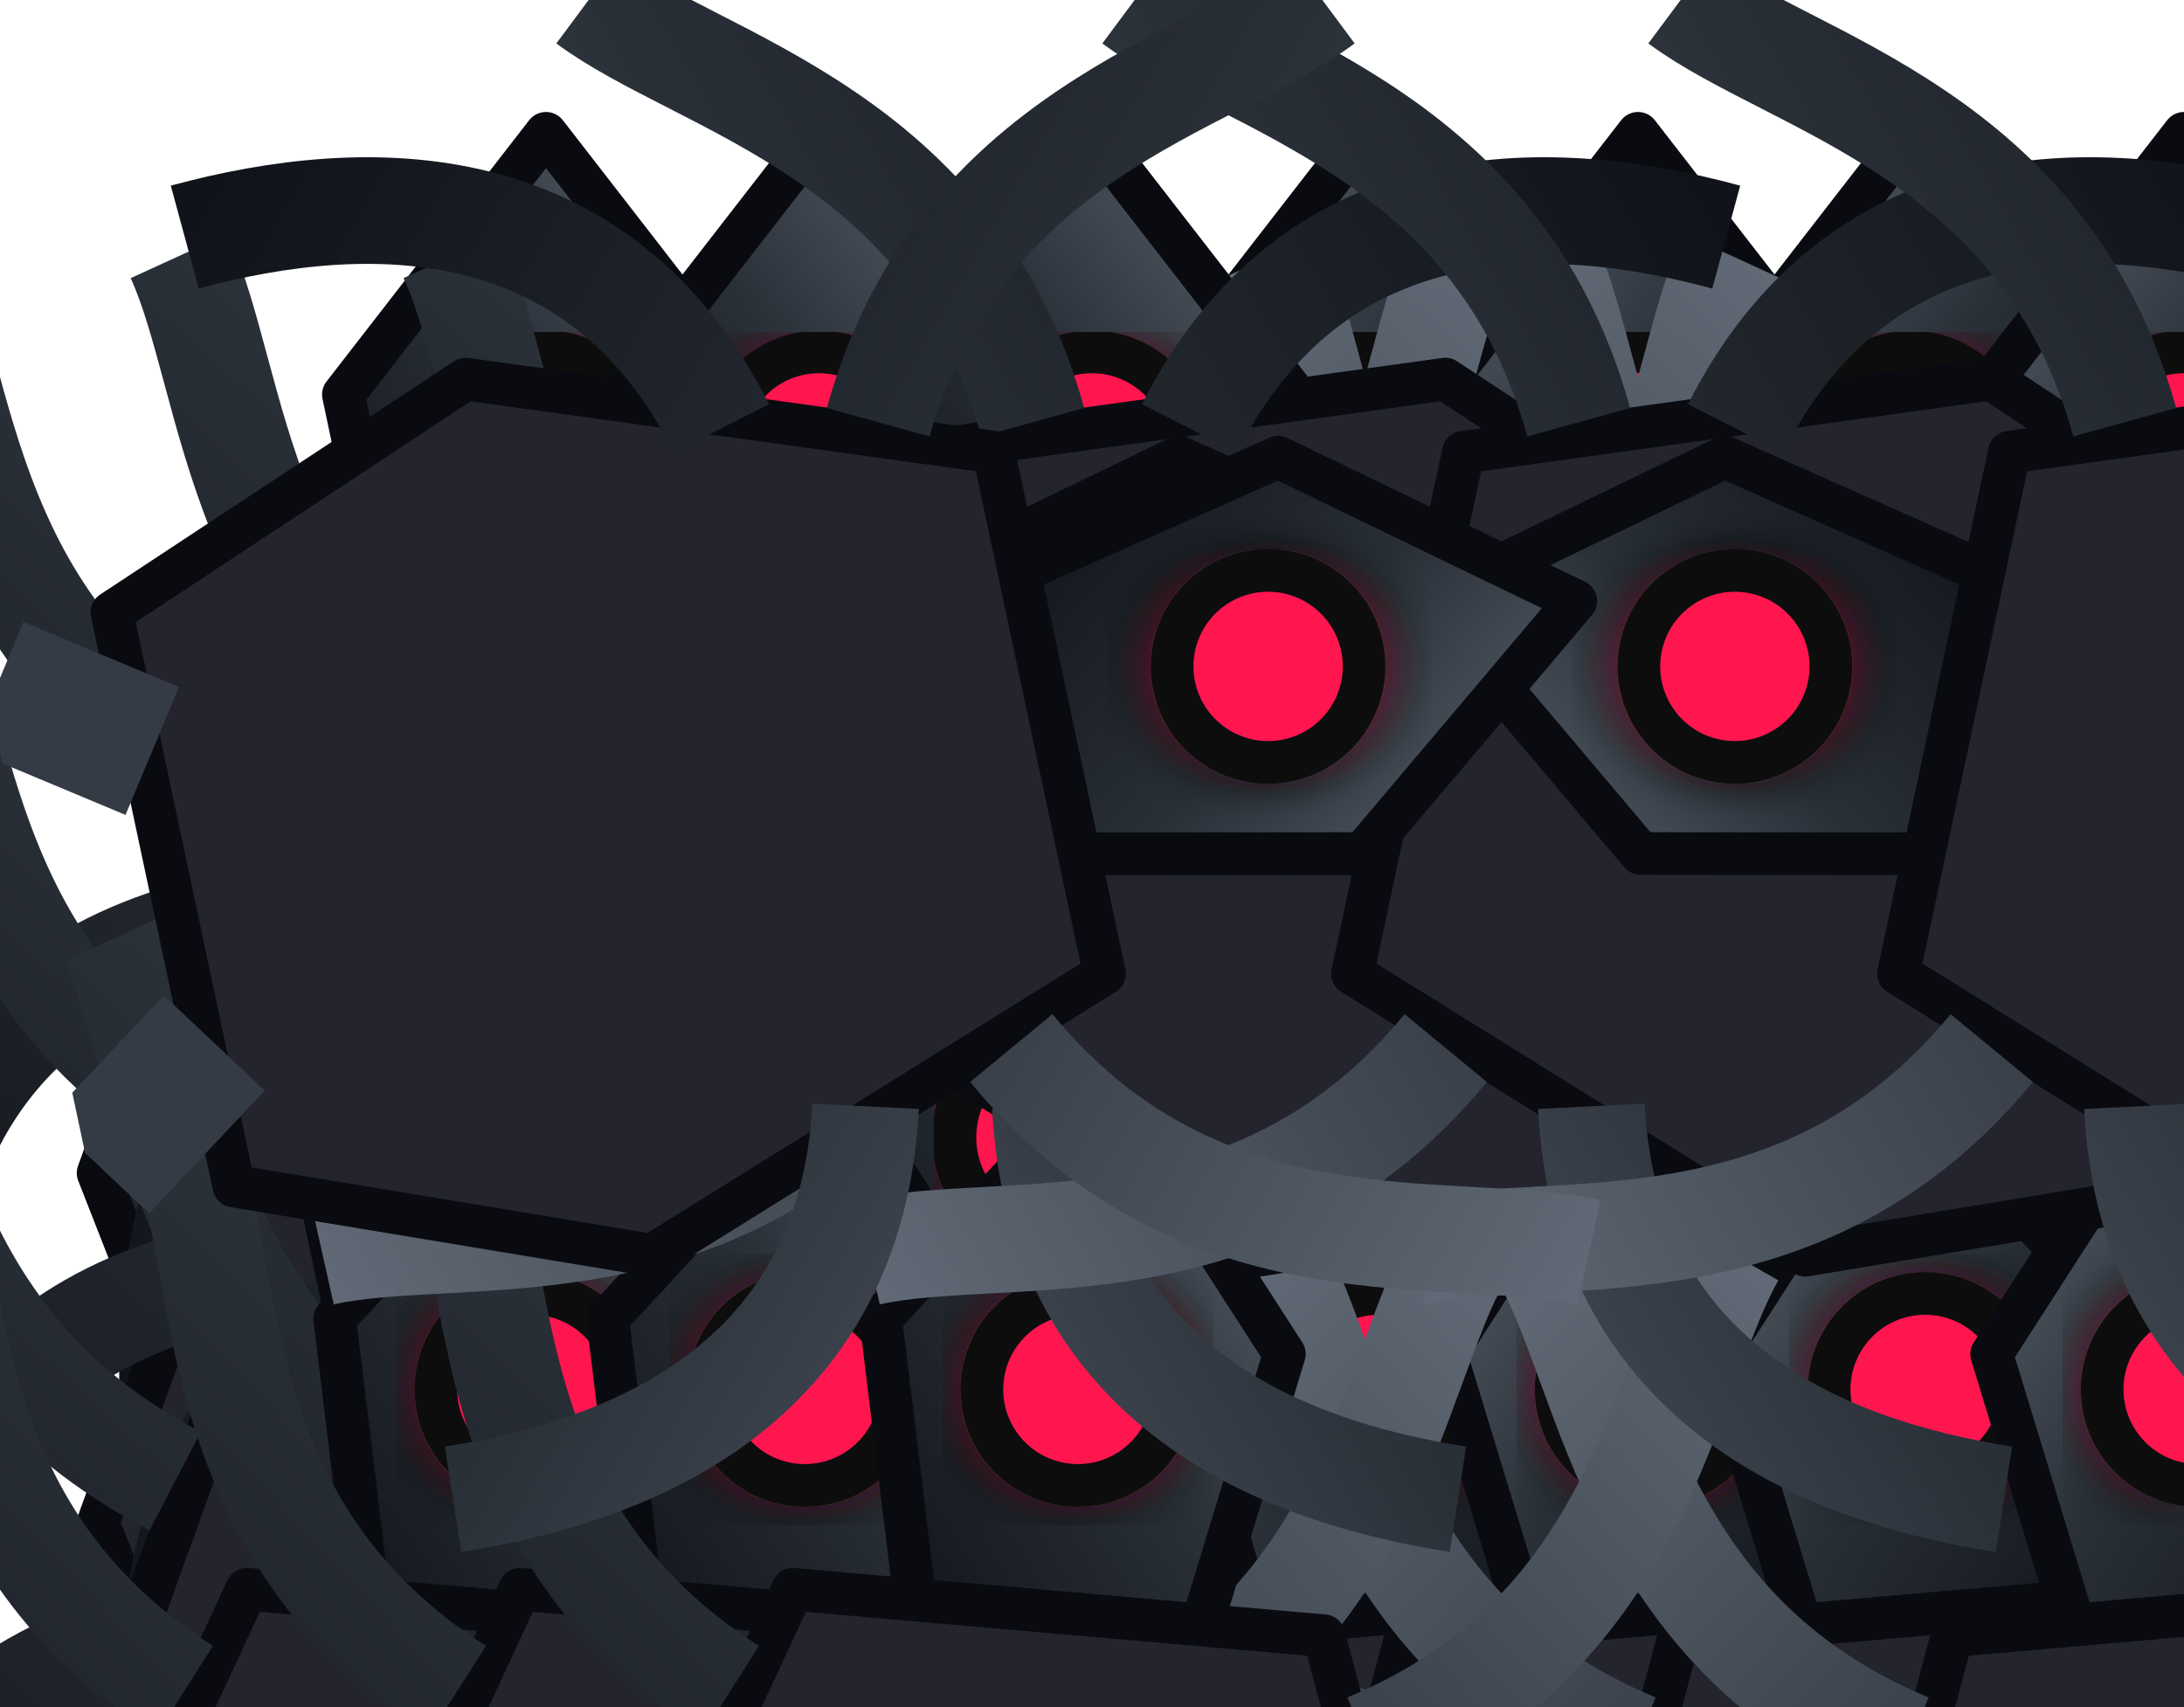
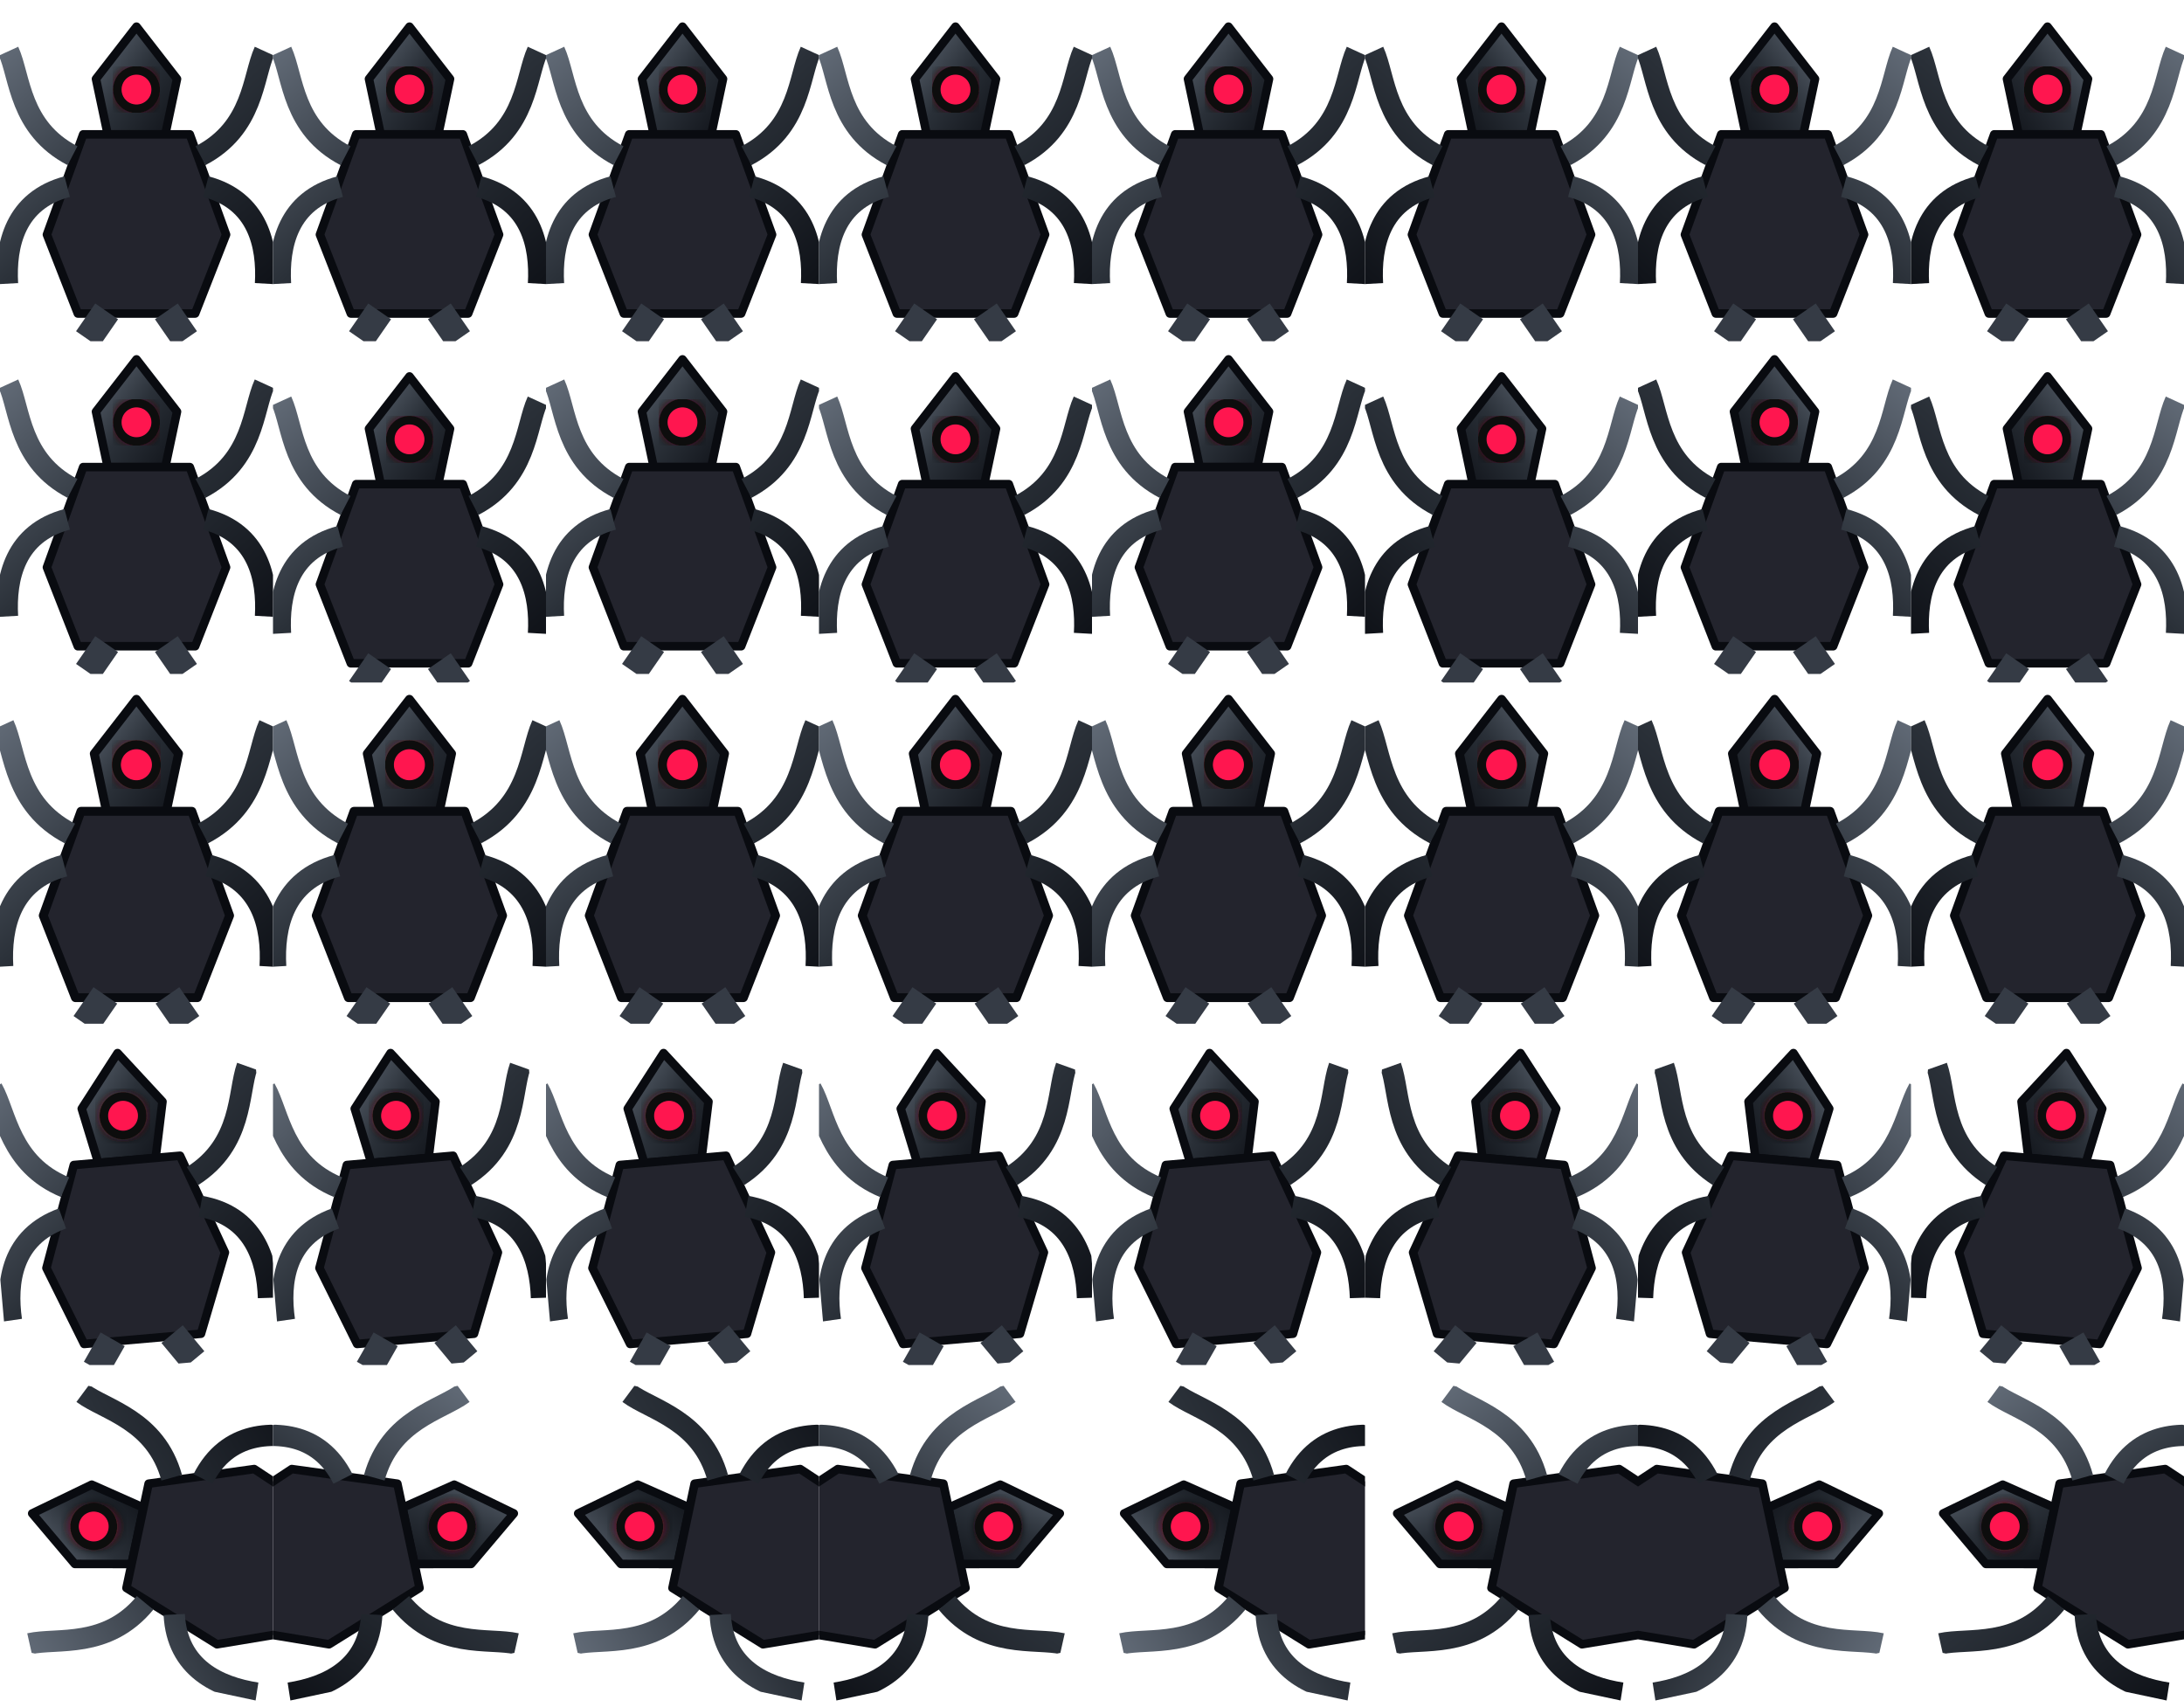
- <svg xmlns="http://www.w3.org/2000/svg" width="2048" height="1600" viewBox="0 0 2048 1600">
+ <svg xmlns="http://www.w3.org/2000/svg" xmlns:xlink="http://www.w3.org/1999/xlink" width="2048" height="1600" viewBox="0 0 2048 1600">
  <defs>
+     <clipPath id="frameclip">
+       <rect width="256" height="320" />
+     </clipPath>
    <linearGradient id="metal" x1="0" y1="0" x2="1" y2="1">
      <stop stop-color="#606975" />
      <stop offset=".5" stop-color="#2a3038" />
      <stop offset="1" stop-color="#101319" />
    </linearGradient>
    <filter id="glow">
      <feGaussianBlur stdDeviation="5" result="b" />
      <feMerge>
        <feMergeNode in="b" />
        <feMergeNode in="SourceGraphic" />
      </feMerge>
    </filter>
  </defs>
  <symbol id="s" viewBox="0 0 256 320">
    <g stroke="#090b10" stroke-width="8" stroke-linejoin="round">
      <path d="M128 25L166 74L155 126L101 126L90 74Z" fill="url(#metal)" />
      <circle cx="128" cy="84" r="18" fill="#ff174f" filter="url(#glow)" />
      <path d="M78 126L178 126L212 220L183 294L73 294L44 220Z" fill="#23242d" />
      <path d="M68 146C18 120 19 72 8 48M188 146C238 120 237 72 248 48M63 175C14 188 5 230 7 266M193 175C242 188 251 230 249 266" fill="none" stroke="url(#metal)" stroke-width="20" />
      <path d="M100 292L82 318M156 292L174 318" stroke="#353b45" stroke-width="26" />
    </g>
  </symbol>
-   <g transform="translate(0 0)">
-     <use href="#s" />
-   </g>
-   <g transform="translate(256 0)">
-     <use href="#s" />
-   </g>
-   <g transform="translate(512 0)">
-     <use href="#s" />
-   </g>
-   <g transform="translate(768 0)">
-     <use href="#s" />
-   </g>
-   <g transform="translate(1024 0)">
-     <use href="#s" />
-   </g>
-   <g transform="translate(1280 0) scale(-1 1) translate(-256 0)">
-     <use href="#s" />
-   </g>
-   <g transform="translate(1536 0) scale(-1 1) translate(-256 0)">
-     <use href="#s" />
-   </g>
-   <g transform="translate(1792 0) scale(-1 1) translate(-256 0)">
-     <use href="#s" />
-   </g>
-   <g transform="translate(0 312)">
-     <use href="#s" />
-   </g>
-   <g transform="translate(256 328)">
-     <use href="#s" />
-   </g>
-   <g transform="translate(512 312)">
-     <use href="#s" />
-   </g>
-   <g transform="translate(768 328)">
-     <use href="#s" />
-   </g>
-   <g transform="translate(1024 312)">
-     <use href="#s" />
-   </g>
-   <g transform="translate(1280 328) scale(-1 1) translate(-256 0)">
-     <use href="#s" />
-   </g>
-   <g transform="translate(1536 312) scale(-1 1) translate(-256 0)">
-     <use href="#s" />
-   </g>
-   <g transform="translate(1792 328) scale(-1 1) translate(-256 0)">
-     <use href="#s" />
-   </g>
-   <g transform="translate(0 640) translate(0 -4) scale(1.04) translate(-5 -6)">
-     <use href="#s" />
-   </g>
-   <g transform="translate(256 640) translate(0 -4) scale(1.04) translate(-5 -6)">
-     <use href="#s" />
-   </g>
-   <g transform="translate(512 640) translate(0 -4) scale(1.04) translate(-5 -6)">
-     <use href="#s" />
-   </g>
-   <g transform="translate(768 640) translate(0 -4) scale(1.04) translate(-5 -6)">
-     <use href="#s" />
-   </g>
-   <g transform="translate(1024 640) translate(0 -4) scale(1.04) translate(-5 -6)">
-     <use href="#s" />
-   </g>
-   <g transform="translate(1280 640) scale(-1 1) translate(-256 0) translate(0 -4) scale(1.04) translate(-5 -6)">
-     <use href="#s" />
-   </g>
-   <g transform="translate(1536 640) scale(-1 1) translate(-256 0) translate(0 -4) scale(1.04) translate(-5 -6)">
-     <use href="#s" />
-   </g>
-   <g transform="translate(1792 640) scale(-1 1) translate(-256 0) translate(0 -4) scale(1.04) translate(-5 -6)">
-     <use href="#s" />
-   </g>
-   <g transform="translate(0 960) translate(-6 2) rotate(-5 128 160)">
-     <use href="#s" />
-   </g>
-   <g transform="translate(256 960) translate(-6 2) rotate(-5 128 160)">
-     <use href="#s" />
-   </g>
-   <g transform="translate(512 960) translate(-6 2) rotate(-5 128 160)">
-     <use href="#s" />
-   </g>
-   <g transform="translate(768 960) translate(-6 2) rotate(-5 128 160)">
-     <use href="#s" />
-   </g>
-   <g transform="translate(1024 960) translate(-6 2) rotate(-5 128 160)">
-     <use href="#s" />
-   </g>
-   <g transform="translate(1280 960) scale(-1 1) translate(-256 0) translate(-6 2) rotate(-5 128 160)">
-     <use href="#s" />
-   </g>
-   <g transform="translate(1536 960) scale(-1 1) translate(-256 0) translate(-6 2) rotate(-5 128 160)">
-     <use href="#s" />
-   </g>
-   <g transform="translate(1792 960) scale(-1 1) translate(-256 0) translate(-6 2) rotate(-5 128 160)">
-     <use href="#s" />
-   </g>
-   <g transform="translate(0 1280) rotate(-78 128 160) translate(0 35)">
-     <use href="#s" />
-   </g>
-   <g transform="translate(256 1280) rotate(78 128 160) translate(0 35)">
-     <use href="#s" />
-   </g>
-   <g transform="translate(512 1280) rotate(-78 128 160) translate(0 35)">
-     <use href="#s" />
-   </g>
-   <g transform="translate(768 1280) rotate(78 128 160) translate(0 35)">
-     <use href="#s" />
-   </g>
-   <g transform="translate(1024 1280) rotate(-78 128 160) translate(0 35)">
-     <use href="#s" />
-   </g>
-   <g transform="translate(1280 1280) scale(-1 1) translate(-256 0) rotate(78 128 160) translate(0 35)">
-     <use href="#s" />
-   </g>
-   <g transform="translate(1536 1280) scale(-1 1) translate(-256 0) rotate(-78 128 160) translate(0 35)">
-     <use href="#s" />
-   </g>
-   <g transform="translate(1792 1280) scale(-1 1) translate(-256 0) rotate(78 128 160) translate(0 35)">
-     <use href="#s" />
+   <g transform="translate(0 0)" clip-path="url(#frameclip)">
+     <g transform="translate(0 0)">
+       <use xlink:href="#s" width="256" height="320" />
+     </g>
+   </g>
+   <g transform="translate(256 0)" clip-path="url(#frameclip)">
+     <g transform="translate(0 0)">
+       <use xlink:href="#s" width="256" height="320" />
+     </g>
+   </g>
+   <g transform="translate(512 0)" clip-path="url(#frameclip)">
+     <g transform="translate(0 0)">
+       <use xlink:href="#s" width="256" height="320" />
+     </g>
+   </g>
+   <g transform="translate(768 0)" clip-path="url(#frameclip)">
+     <g transform="translate(0 0)">
+       <use xlink:href="#s" width="256" height="320" />
+     </g>
+   </g>
+   <g transform="translate(1024 0)" clip-path="url(#frameclip)">
+     <g transform="translate(0 0)">
+       <use xlink:href="#s" width="256" height="320" />
+     </g>
+   </g>
+   <g transform="translate(1280 0)" clip-path="url(#frameclip)">
+     <g transform="translate(0 0) scale(-1 1) translate(-256 0)">
+       <use xlink:href="#s" width="256" height="320" />
+     </g>
+   </g>
+   <g transform="translate(1536 0)" clip-path="url(#frameclip)">
+     <g transform="translate(0 0) scale(-1 1) translate(-256 0)">
+       <use xlink:href="#s" width="256" height="320" />
+     </g>
+   </g>
+   <g transform="translate(1792 0)" clip-path="url(#frameclip)">
+     <g transform="translate(0 0) scale(-1 1) translate(-256 0)">
+       <use xlink:href="#s" width="256" height="320" />
+     </g>
+   </g>
+   <g transform="translate(0 320)" clip-path="url(#frameclip)">
+     <g transform="translate(0 -8)">
+       <use xlink:href="#s" width="256" height="320" />
+     </g>
+   </g>
+   <g transform="translate(256 320)" clip-path="url(#frameclip)">
+     <g transform="translate(0 8)">
+       <use xlink:href="#s" width="256" height="320" />
+     </g>
+   </g>
+   <g transform="translate(512 320)" clip-path="url(#frameclip)">
+     <g transform="translate(0 -8)">
+       <use xlink:href="#s" width="256" height="320" />
+     </g>
+   </g>
+   <g transform="translate(768 320)" clip-path="url(#frameclip)">
+     <g transform="translate(0 8)">
+       <use xlink:href="#s" width="256" height="320" />
+     </g>
+   </g>
+   <g transform="translate(1024 320)" clip-path="url(#frameclip)">
+     <g transform="translate(0 -8)">
+       <use xlink:href="#s" width="256" height="320" />
+     </g>
+   </g>
+   <g transform="translate(1280 320)" clip-path="url(#frameclip)">
+     <g transform="translate(0 8) scale(-1 1) translate(-256 0)">
+       <use xlink:href="#s" width="256" height="320" />
+     </g>
+   </g>
+   <g transform="translate(1536 320)" clip-path="url(#frameclip)">
+     <g transform="translate(0 -8) scale(-1 1) translate(-256 0)">
+       <use xlink:href="#s" width="256" height="320" />
+     </g>
+   </g>
+   <g transform="translate(1792 320)" clip-path="url(#frameclip)">
+     <g transform="translate(0 8) scale(-1 1) translate(-256 0)">
+       <use xlink:href="#s" width="256" height="320" />
+     </g>
+   </g>
+   <g transform="translate(0 640)" clip-path="url(#frameclip)">
+     <g transform="translate(0 0) translate(0 -4) scale(1.04) translate(-5 -6)">
+       <use xlink:href="#s" width="256" height="320" />
+     </g>
+   </g>
+   <g transform="translate(256 640)" clip-path="url(#frameclip)">
+     <g transform="translate(0 0) translate(0 -4) scale(1.04) translate(-5 -6)">
+       <use xlink:href="#s" width="256" height="320" />
+     </g>
+   </g>
+   <g transform="translate(512 640)" clip-path="url(#frameclip)">
+     <g transform="translate(0 0) translate(0 -4) scale(1.04) translate(-5 -6)">
+       <use xlink:href="#s" width="256" height="320" />
+     </g>
+   </g>
+   <g transform="translate(768 640)" clip-path="url(#frameclip)">
+     <g transform="translate(0 0) translate(0 -4) scale(1.04) translate(-5 -6)">
+       <use xlink:href="#s" width="256" height="320" />
+     </g>
+   </g>
+   <g transform="translate(1024 640)" clip-path="url(#frameclip)">
+     <g transform="translate(0 0) translate(0 -4) scale(1.04) translate(-5 -6)">
+       <use xlink:href="#s" width="256" height="320" />
+     </g>
+   </g>
+   <g transform="translate(1280 640)" clip-path="url(#frameclip)">
+     <g transform="translate(0 0) scale(-1 1) translate(-256 0) translate(0 -4) scale(1.04) translate(-5 -6)">
+       <use xlink:href="#s" width="256" height="320" />
+     </g>
+   </g>
+   <g transform="translate(1536 640)" clip-path="url(#frameclip)">
+     <g transform="translate(0 0) scale(-1 1) translate(-256 0) translate(0 -4) scale(1.04) translate(-5 -6)">
+       <use xlink:href="#s" width="256" height="320" />
+     </g>
+   </g>
+   <g transform="translate(1792 640)" clip-path="url(#frameclip)">
+     <g transform="translate(0 0) scale(-1 1) translate(-256 0) translate(0 -4) scale(1.04) translate(-5 -6)">
+       <use xlink:href="#s" width="256" height="320" />
+     </g>
+   </g>
+   <g transform="translate(0 960)" clip-path="url(#frameclip)">
+     <g transform="translate(0 0) translate(-6 2) rotate(-5 128 160)">
+       <use xlink:href="#s" width="256" height="320" />
+     </g>
+   </g>
+   <g transform="translate(256 960)" clip-path="url(#frameclip)">
+     <g transform="translate(0 0) translate(-6 2) rotate(-5 128 160)">
+       <use xlink:href="#s" width="256" height="320" />
+     </g>
+   </g>
+   <g transform="translate(512 960)" clip-path="url(#frameclip)">
+     <g transform="translate(0 0) translate(-6 2) rotate(-5 128 160)">
+       <use xlink:href="#s" width="256" height="320" />
+     </g>
+   </g>
+   <g transform="translate(768 960)" clip-path="url(#frameclip)">
+     <g transform="translate(0 0) translate(-6 2) rotate(-5 128 160)">
+       <use xlink:href="#s" width="256" height="320" />
+     </g>
+   </g>
+   <g transform="translate(1024 960)" clip-path="url(#frameclip)">
+     <g transform="translate(0 0) translate(-6 2) rotate(-5 128 160)">
+       <use xlink:href="#s" width="256" height="320" />
+     </g>
+   </g>
+   <g transform="translate(1280 960)" clip-path="url(#frameclip)">
+     <g transform="translate(0 0) scale(-1 1) translate(-256 0) translate(-6 2) rotate(-5 128 160)">
+       <use xlink:href="#s" width="256" height="320" />
+     </g>
+   </g>
+   <g transform="translate(1536 960)" clip-path="url(#frameclip)">
+     <g transform="translate(0 0) scale(-1 1) translate(-256 0) translate(-6 2) rotate(-5 128 160)">
+       <use xlink:href="#s" width="256" height="320" />
+     </g>
+   </g>
+   <g transform="translate(1792 960)" clip-path="url(#frameclip)">
+     <g transform="translate(0 0) scale(-1 1) translate(-256 0) translate(-6 2) rotate(-5 128 160)">
+       <use xlink:href="#s" width="256" height="320" />
+     </g>
+   </g>
+   <g transform="translate(0 1280)" clip-path="url(#frameclip)">
+     <g transform="translate(0 0) rotate(-78 128 160) translate(0 35)">
+       <use xlink:href="#s" width="256" height="320" />
+     </g>
+   </g>
+   <g transform="translate(256 1280)" clip-path="url(#frameclip)">
+     <g transform="translate(0 0) rotate(78 128 160) translate(0 35)">
+       <use xlink:href="#s" width="256" height="320" />
+     </g>
+   </g>
+   <g transform="translate(512 1280)" clip-path="url(#frameclip)">
+     <g transform="translate(0 0) rotate(-78 128 160) translate(0 35)">
+       <use xlink:href="#s" width="256" height="320" />
+     </g>
+   </g>
+   <g transform="translate(768 1280)" clip-path="url(#frameclip)">
+     <g transform="translate(0 0) rotate(78 128 160) translate(0 35)">
+       <use xlink:href="#s" width="256" height="320" />
+     </g>
+   </g>
+   <g transform="translate(1024 1280)" clip-path="url(#frameclip)">
+     <g transform="translate(0 0) rotate(-78 128 160) translate(0 35)">
+       <use xlink:href="#s" width="256" height="320" />
+     </g>
+   </g>
+   <g transform="translate(1280 1280)" clip-path="url(#frameclip)">
+     <g transform="translate(0 0) scale(-1 1) translate(-256 0) rotate(78 128 160) translate(0 35)">
+       <use xlink:href="#s" width="256" height="320" />
+     </g>
+   </g>
+   <g transform="translate(1536 1280)" clip-path="url(#frameclip)">
+     <g transform="translate(0 0) scale(-1 1) translate(-256 0) rotate(-78 128 160) translate(0 35)">
+       <use xlink:href="#s" width="256" height="320" />
+     </g>
+   </g>
+   <g transform="translate(1792 1280)" clip-path="url(#frameclip)">
+     <g transform="translate(0 0) scale(-1 1) translate(-256 0) rotate(78 128 160) translate(0 35)">
+       <use xlink:href="#s" width="256" height="320" />
+     </g>
  </g>
</svg>
